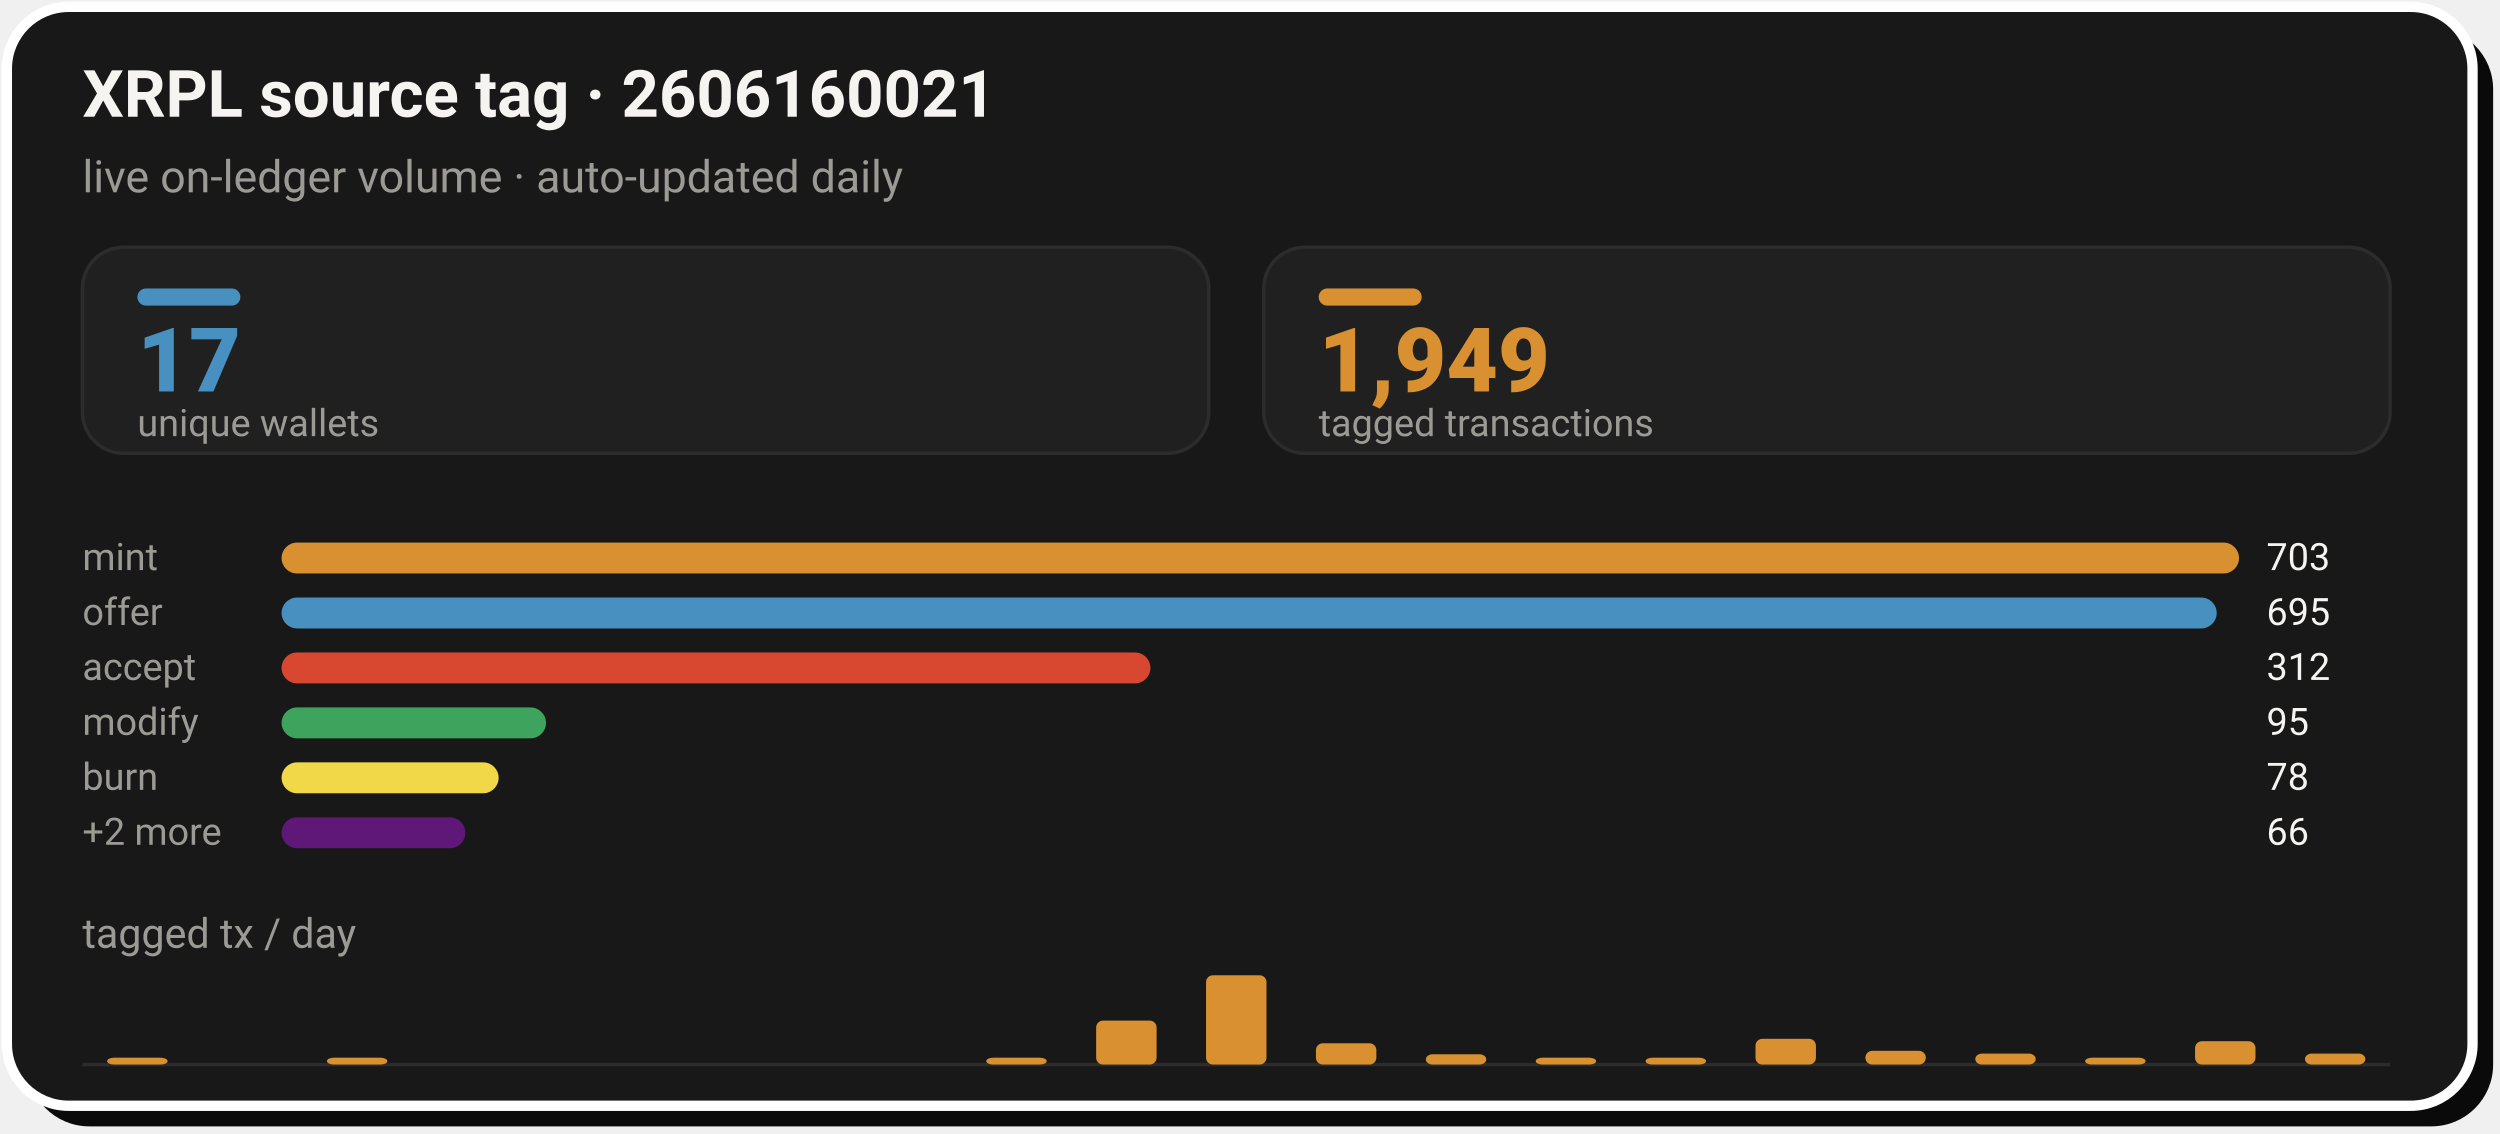
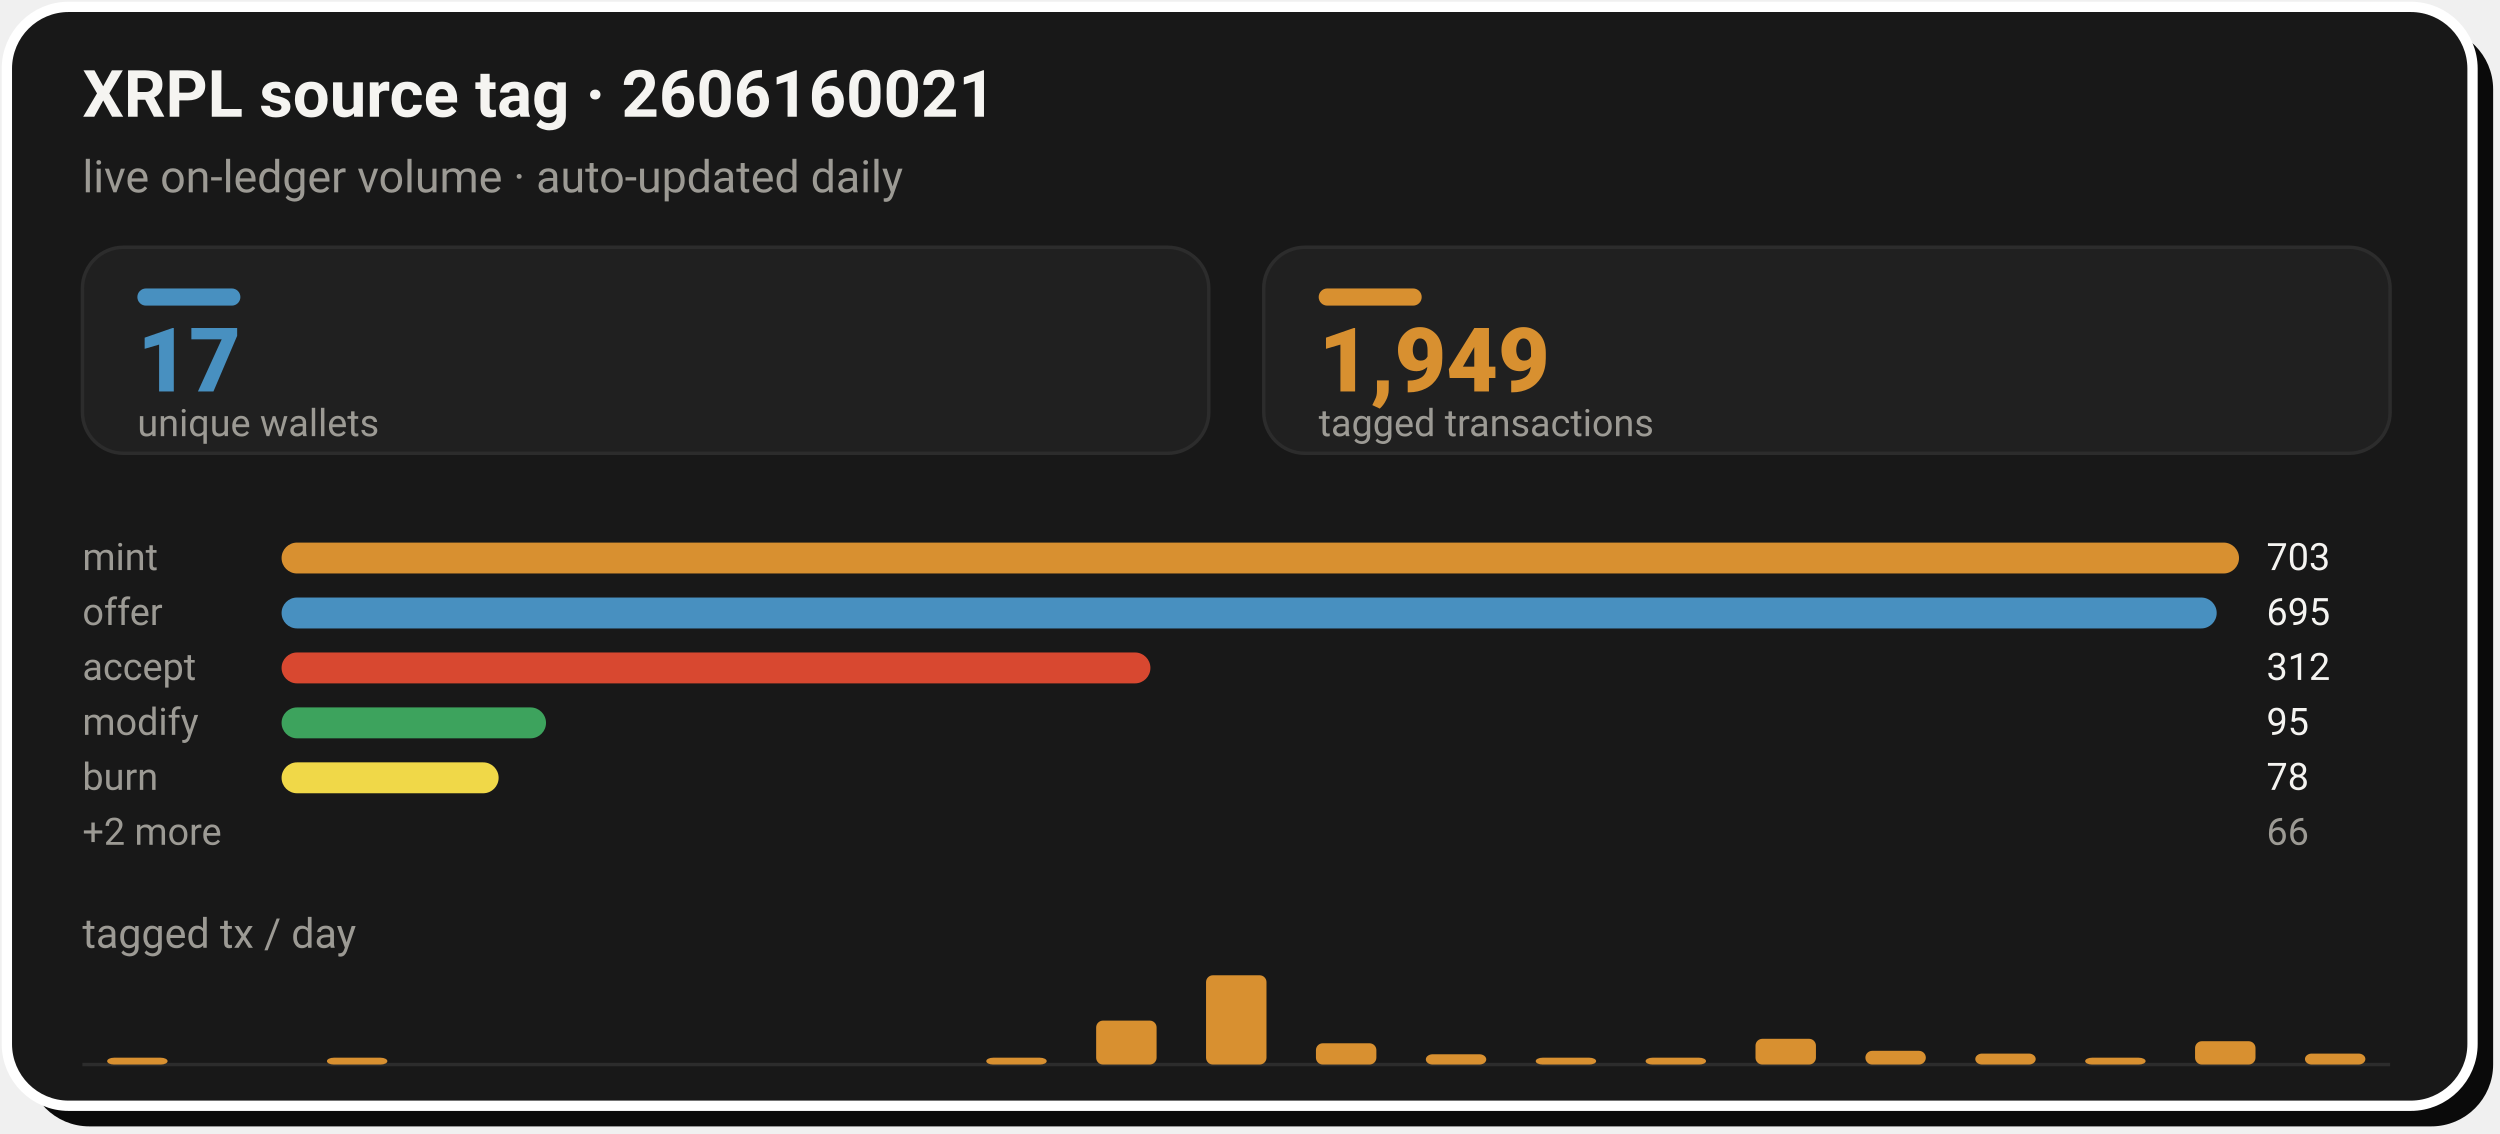
<svg xmlns="http://www.w3.org/2000/svg" width="728" height="330" viewBox="0 0 728 330" role="img" aria-label="XRPL source tag 2606160021: 1,949 tagged transactions from 17 unique wallets">
  <rect x="8" y="8" width="718" height="320" rx="18" fill="#0A0A0A" />
  <rect x="2" y="2" width="718" height="320" rx="18" fill="#181818" stroke="#FFFFFF" stroke-width="3" />
  <text x="24" y="34" font-family="-apple-system,'Segoe UI',Roboto,Helvetica,Arial,sans-serif" font-size="19" font-weight="700" fill="#F5F4F1">XRPL source tag · 2606160021</text>
  <text x="24" y="56" font-family="-apple-system,'Segoe UI',Roboto,Helvetica,Arial,sans-serif" font-size="13" fill="#9C9A94">live on-ledger volume · auto-updated daily</text>
  <rect x="24.0" y="72" width="328.0" height="60" rx="12" fill="#202020" stroke="#2C2C2C" stroke-width="1" />
  <rect x="40.0" y="84" width="30" height="5" rx="2.5" fill="#4890C0" />
  <text x="40.0" y="114" font-family="-apple-system,'Segoe UI',Roboto,Helvetica,Arial,sans-serif" font-size="26" font-weight="800" fill="#4890C0">17</text>
  <text x="40.0" y="127" font-family="-apple-system,'Segoe UI',Roboto,Helvetica,Arial,sans-serif" font-size="11" fill="#9C9A94">unique wallets</text>
  <rect x="368.0" y="72" width="328.0" height="60" rx="12" fill="#202020" stroke="#2C2C2C" stroke-width="1" />
  <rect x="384.0" y="84" width="30" height="5" rx="2.5" fill="#D89030" />
  <text x="384.0" y="114" font-family="-apple-system,'Segoe UI',Roboto,Helvetica,Arial,sans-serif" font-size="26" font-weight="800" fill="#D89030">1,949</text>
  <text x="384.0" y="127" font-family="-apple-system,'Segoe UI',Roboto,Helvetica,Arial,sans-serif" font-size="11" fill="#9C9A94">tagged transactions</text>
  <text x="24.0" y="166" font-family="-apple-system,'Segoe UI',Roboto,Helvetica,Arial,sans-serif" font-size="11" fill="#9C9A94">mint</text>
  <rect x="82.0" y="158.0" width="570.0" height="9" rx="4.5" fill="#D89030" />
  <text x="660.0" y="166" font-family="-apple-system,'Segoe UI',Roboto,Helvetica,Arial,sans-serif" font-size="11" fill="#F5F4F1">703</text>
  <text x="24.0" y="182" font-family="-apple-system,'Segoe UI',Roboto,Helvetica,Arial,sans-serif" font-size="11" fill="#9C9A94">offer</text>
  <rect x="82.0" y="174.0" width="563.5" height="9" rx="4.5" fill="#4890C0" />
  <text x="660.0" y="182" font-family="-apple-system,'Segoe UI',Roboto,Helvetica,Arial,sans-serif" font-size="11" fill="#F5F4F1">695</text>
  <text x="24.0" y="198" font-family="-apple-system,'Segoe UI',Roboto,Helvetica,Arial,sans-serif" font-size="11" fill="#9C9A94">accept</text>
  <rect x="82.0" y="190.0" width="253.0" height="9" rx="4.5" fill="#D84830" />
  <text x="660.0" y="198" font-family="-apple-system,'Segoe UI',Roboto,Helvetica,Arial,sans-serif" font-size="11" fill="#F5F4F1">312</text>
  <text x="24.0" y="214" font-family="-apple-system,'Segoe UI',Roboto,Helvetica,Arial,sans-serif" font-size="11" fill="#9C9A94">modify</text>
  <rect x="82.0" y="206.0" width="77.0" height="9" rx="4.5" fill="#3DA35D" />
  <text x="660.0" y="214" font-family="-apple-system,'Segoe UI',Roboto,Helvetica,Arial,sans-serif" font-size="11" fill="#F5F4F1">95</text>
  <text x="24.0" y="230" font-family="-apple-system,'Segoe UI',Roboto,Helvetica,Arial,sans-serif" font-size="11" fill="#9C9A94">burn</text>
  <rect x="82.0" y="222.0" width="63.2" height="9" rx="4.5" fill="#F0D848" />
  <text x="660.0" y="230" font-family="-apple-system,'Segoe UI',Roboto,Helvetica,Arial,sans-serif" font-size="11" fill="#F5F4F1">78</text>
  <text x="24.0" y="246" font-family="-apple-system,'Segoe UI',Roboto,Helvetica,Arial,sans-serif" font-size="11" fill="#9C9A94">+2 more</text>
-   <rect x="82.0" y="238.0" width="53.5" height="9" rx="4.5" fill="#601878" />
-   <text x="660.0" y="246" font-family="-apple-system,'Segoe UI',Roboto,Helvetica,Arial,sans-serif" font-size="11" fill="#F5F4F1">66</text>
+   <text x="660.0" y="246" font-family="-apple-system,'Segoe UI',Roboto,Helvetica,Arial,sans-serif" font-size="11" fill="#9C9A94">66</text>
  <text x="24" y="276" font-family="-apple-system,'Segoe UI',Roboto,Helvetica,Arial,sans-serif" font-size="12" fill="#9C9A94">tagged tx / day</text>
  <line x1="24.0" y1="310" x2="696.0" y2="310" stroke="#2C2C2C" stroke-width="1" />
  <rect x="31.2" y="308.0" width="17.6" height="2.0" rx="2" fill="#D89030" />
  <rect x="95.2" y="308.0" width="17.6" height="2.0" rx="2" fill="#D89030" />
  <rect x="287.2" y="308.0" width="17.6" height="2.0" rx="2" fill="#D89030" />
  <rect x="319.2" y="297.2" width="17.6" height="12.8" rx="2" fill="#D89030" />
  <rect x="351.2" y="284.0" width="17.6" height="26.0" rx="2" fill="#D89030" />
  <rect x="383.2" y="303.8" width="17.6" height="6.2" rx="2" fill="#D89030" />
  <rect x="415.2" y="307.0" width="17.6" height="3.0" rx="2" fill="#D89030" />
  <rect x="447.2" y="308.0" width="17.6" height="2.0" rx="2" fill="#D89030" />
  <rect x="479.2" y="308.0" width="17.6" height="2.0" rx="2" fill="#D89030" />
  <rect x="511.2" y="302.5" width="17.6" height="7.5" rx="2" fill="#D89030" />
  <rect x="543.2" y="306.0" width="17.6" height="4.0" rx="2" fill="#D89030" />
  <rect x="575.2" y="306.8" width="17.6" height="3.2" rx="2" fill="#D89030" />
  <rect x="607.2" y="308.0" width="17.6" height="2.0" rx="2" fill="#D89030" />
  <rect x="639.2" y="303.2" width="17.6" height="6.8" rx="2" fill="#D89030" />
  <rect x="671.2" y="306.8" width="17.6" height="3.2" rx="2" fill="#D89030" />
</svg>
